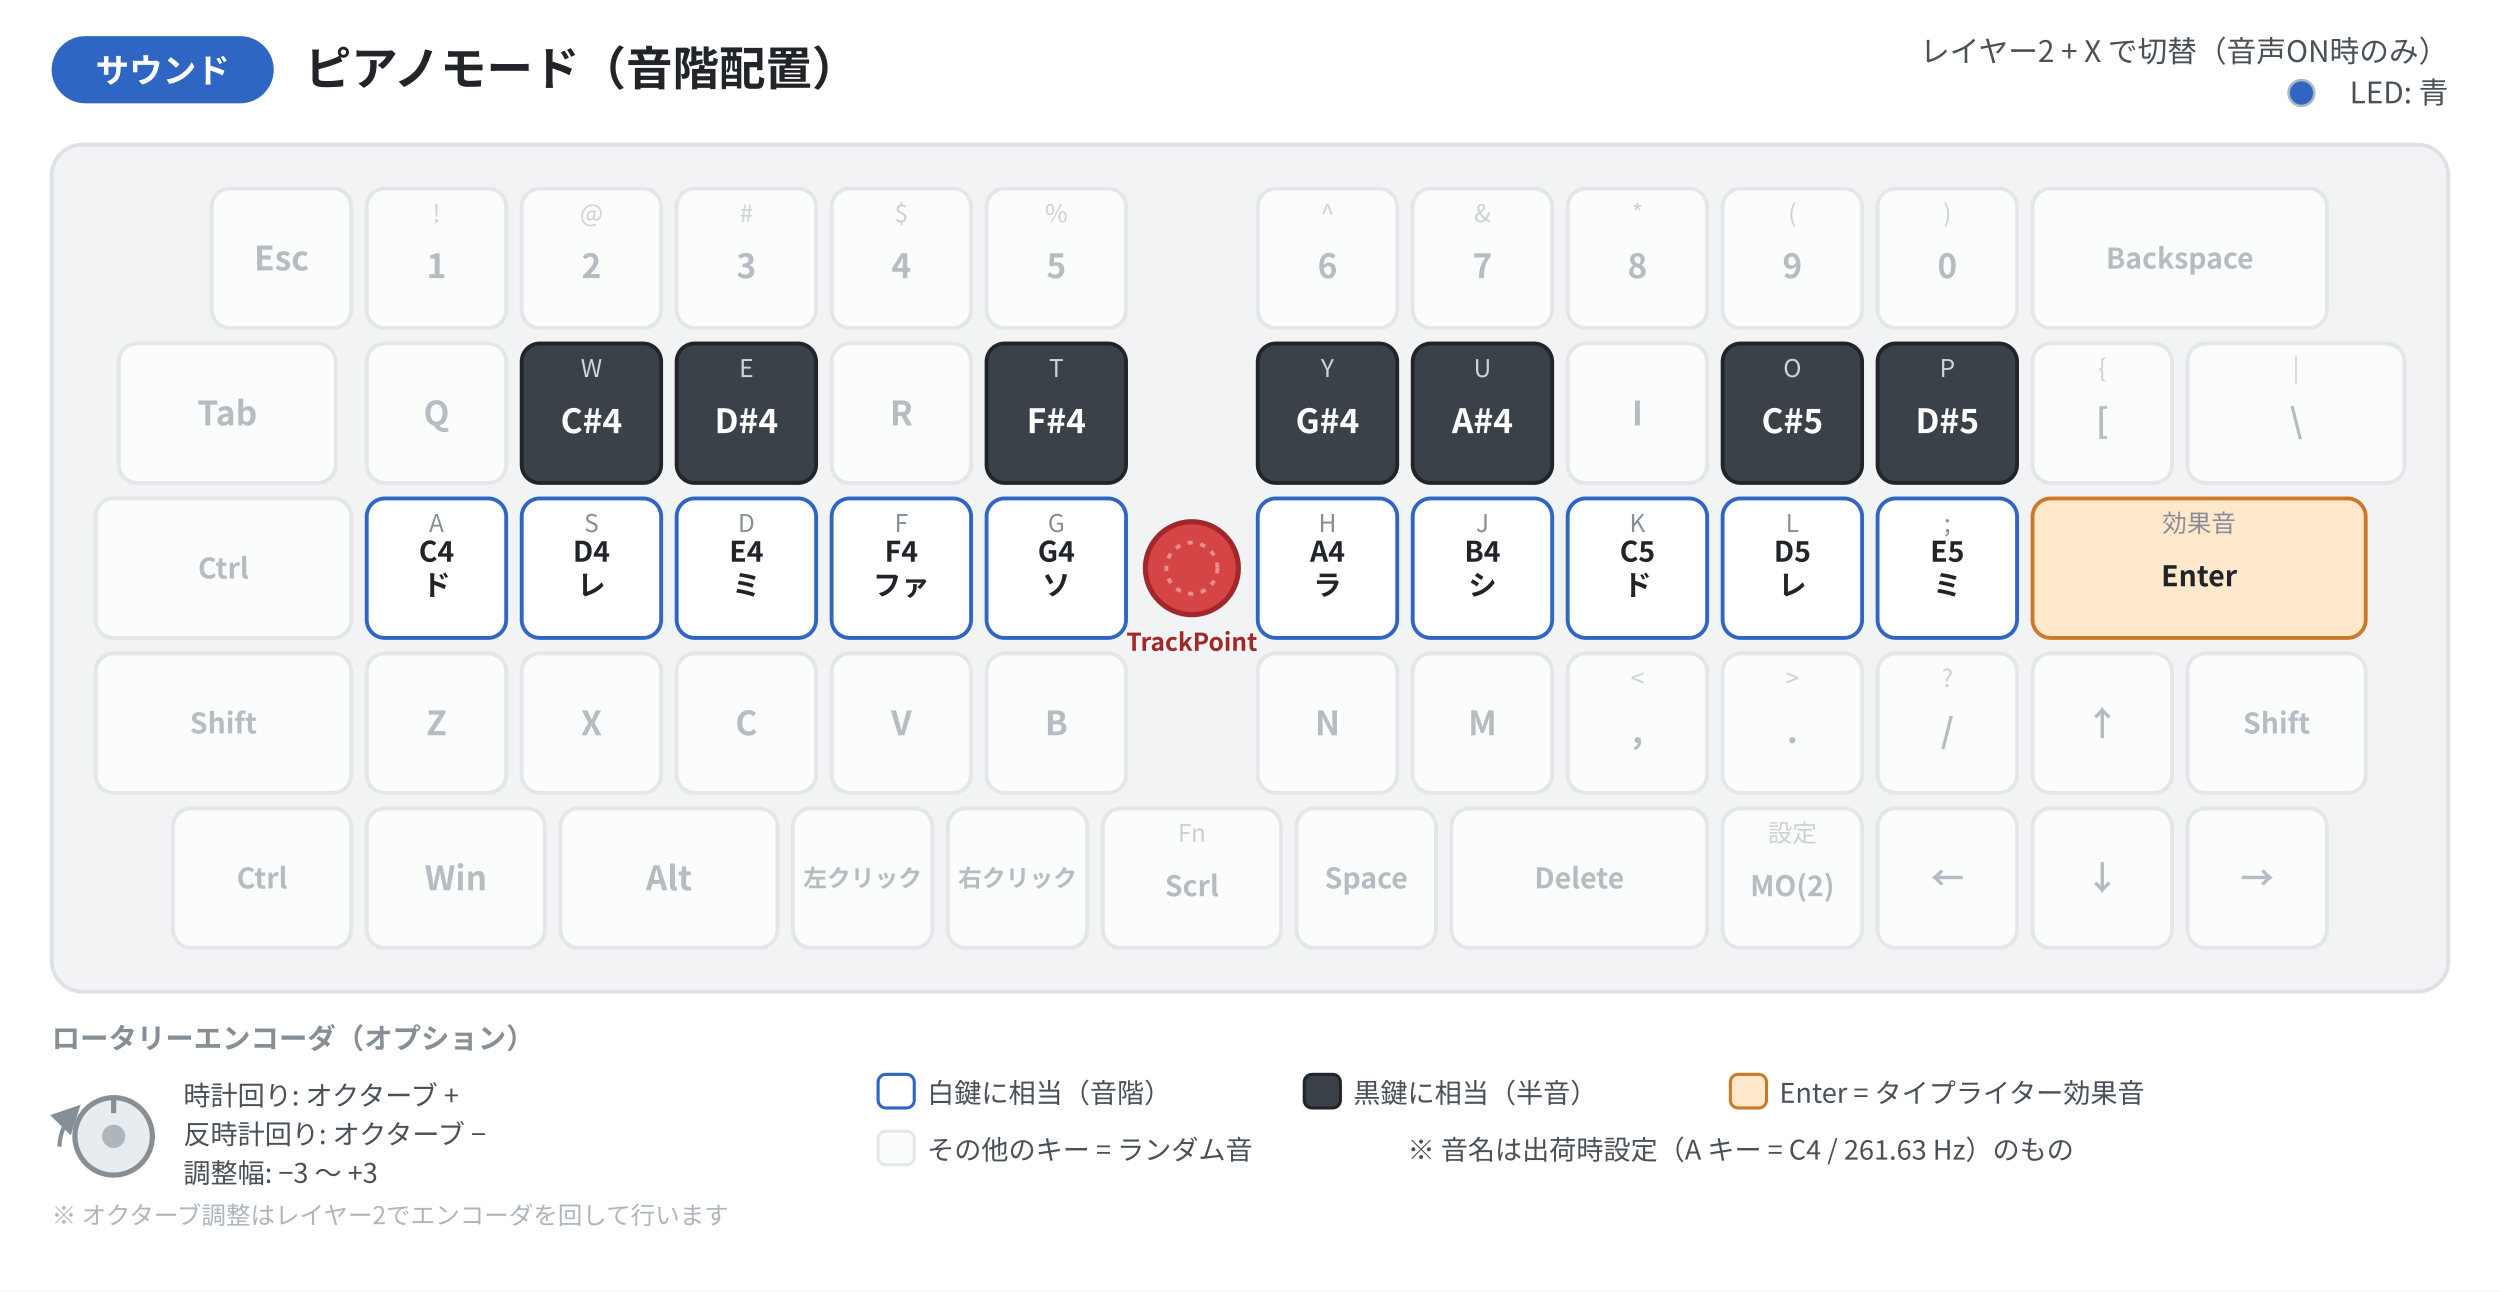
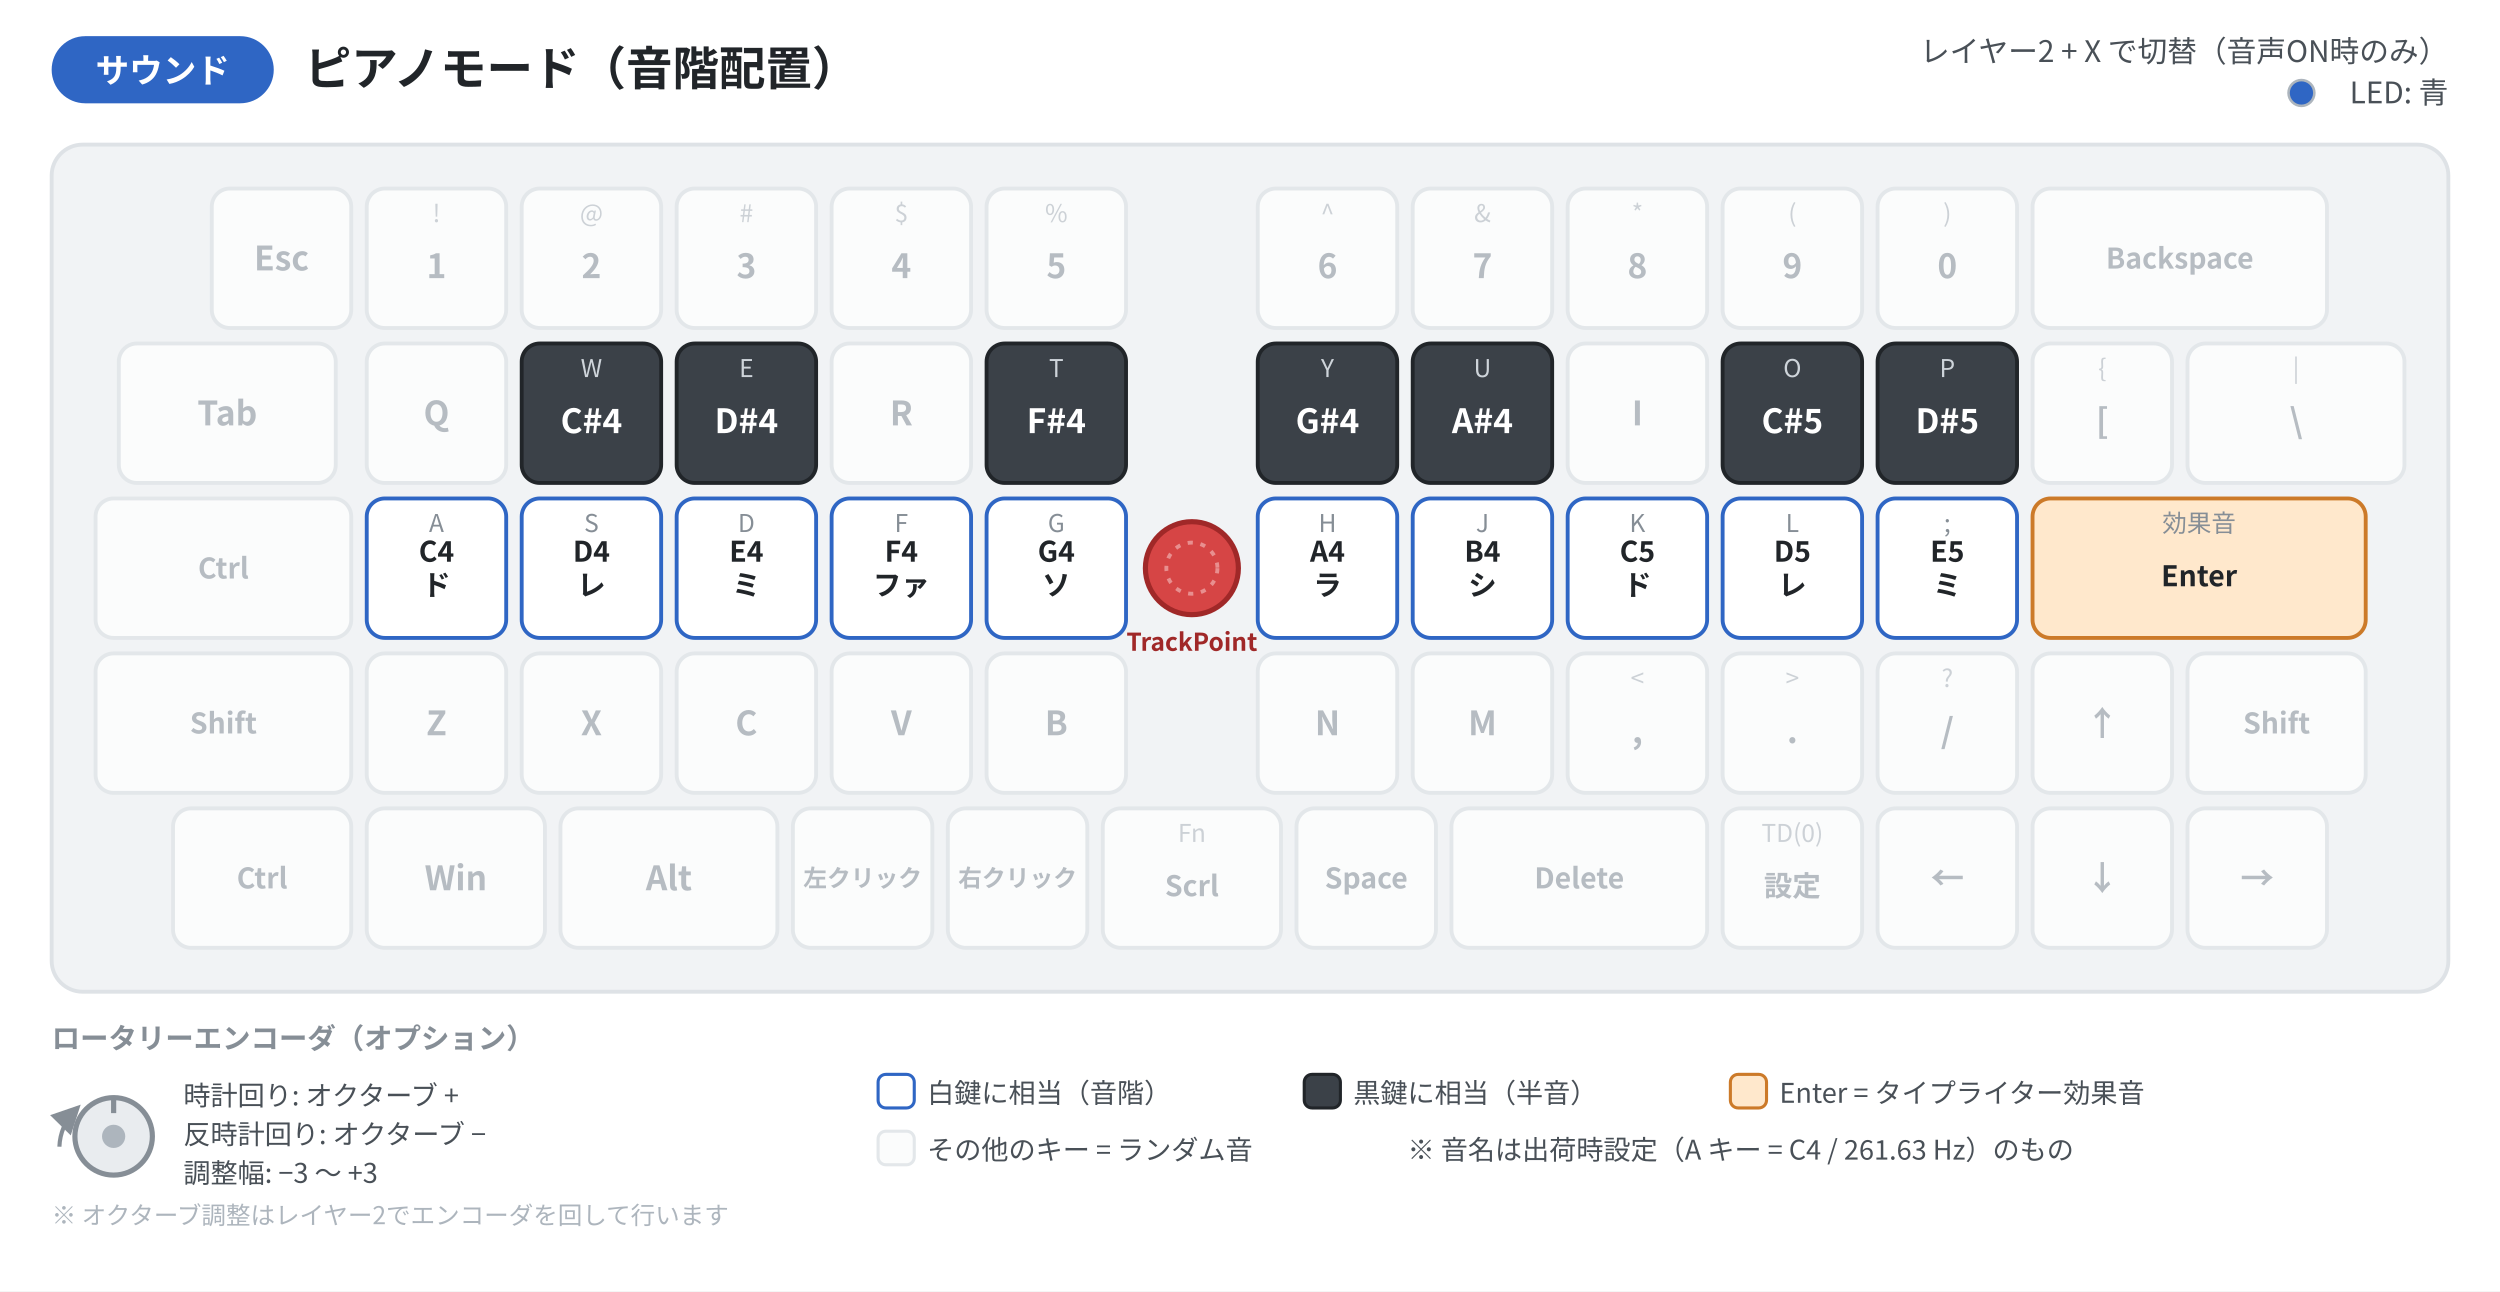
<svg xmlns="http://www.w3.org/2000/svg" width="968" height="500" viewBox="0 0 968 500" font-family="'Noto Sans CJK JP','Noto Sans JP','Hiragino Sans','Yu Gothic UI',sans-serif">
  <defs>
    <marker id="arr" markerWidth="7" markerHeight="7" refX="5" refY="3.5" orient="auto">
      <path d="M0,0 L7,3.5 L0,7 z" fill="#868e96" />
    </marker>
  </defs>
  <rect width="968" height="500" fill="#ffffff" />
  <rect x="20" y="14" width="86" height="26" rx="13" fill="#2f66c4" />
  <text x="63" y="32" font-size="13" fill="#ffffff" font-weight="700" text-anchor="middle">サウンド</text>
  <text x="118" y="33" font-size="18" fill="#212529" font-weight="700">ピアノモード（音階配置）</text>
  <text x="948" y="24" font-size="11.5" fill="#495057" text-anchor="end">レイヤー2 + X で切替（音声ON時のみ）</text>
  <circle cx="891.12" cy="36" r="5" fill="#2f66c4" stroke="#adb5bd" />
  <text x="948" y="40" font-size="11.5" fill="#495057" text-anchor="end">LED: 青</text>
  <g transform="translate(34,70)">
    <rect x="-14" y="-14" width="928.0" height="328" rx="12" fill="#f1f3f5" stroke="#dee2e6" stroke-width="1.5" />
    <rect x="48.0" y="3.0" width="54.0" height="54.0" rx="7" fill="#fbfcfc" stroke="#e3e7ea" stroke-width="1.5" />
    <text x="75.0" y="34.7" font-size="13.0" fill="#b6bcc2" font-weight="600" text-anchor="middle">Esc</text>
    <rect x="108.0" y="3.0" width="54.0" height="54.0" rx="7" fill="#fbfcfc" stroke="#e3e7ea" stroke-width="1.5" />
    <text x="135.0" y="16.0" font-size="9.5" fill="#ccd1d6" text-anchor="middle">!</text>
    <text x="135.0" y="37.7" font-size="13.0" fill="#b6bcc2" font-weight="600" text-anchor="middle">1</text>
    <rect x="168.0" y="3.0" width="54.0" height="54.0" rx="7" fill="#fbfcfc" stroke="#e3e7ea" stroke-width="1.5" />
    <text x="195.0" y="16.0" font-size="9.5" fill="#ccd1d6" text-anchor="middle">@</text>
    <text x="195.0" y="37.7" font-size="13.0" fill="#b6bcc2" font-weight="600" text-anchor="middle">2</text>
    <rect x="228.0" y="3.0" width="54.0" height="54.0" rx="7" fill="#fbfcfc" stroke="#e3e7ea" stroke-width="1.5" />
    <text x="255.0" y="16.0" font-size="9.5" fill="#ccd1d6" text-anchor="middle">#</text>
    <text x="255.0" y="37.7" font-size="13.0" fill="#b6bcc2" font-weight="600" text-anchor="middle">3</text>
    <rect x="288.0" y="3.0" width="54.0" height="54.0" rx="7" fill="#fbfcfc" stroke="#e3e7ea" stroke-width="1.5" />
    <text x="315.0" y="16.0" font-size="9.5" fill="#ccd1d6" text-anchor="middle">$</text>
    <text x="315.0" y="37.7" font-size="13.0" fill="#b6bcc2" font-weight="600" text-anchor="middle">4</text>
    <rect x="348.0" y="3.0" width="54.0" height="54.0" rx="7" fill="#fbfcfc" stroke="#e3e7ea" stroke-width="1.5" />
    <text x="375.0" y="16.0" font-size="9.5" fill="#ccd1d6" text-anchor="middle">%</text>
    <text x="375.0" y="37.7" font-size="13.0" fill="#b6bcc2" font-weight="600" text-anchor="middle">5</text>
    <rect x="453.0" y="3.0" width="54.0" height="54.0" rx="7" fill="#fbfcfc" stroke="#e3e7ea" stroke-width="1.5" />
    <text x="480.0" y="16.0" font-size="9.5" fill="#ccd1d6" text-anchor="middle">^</text>
    <text x="480.0" y="37.7" font-size="13.0" fill="#b6bcc2" font-weight="600" text-anchor="middle">6</text>
    <rect x="513.0" y="3.0" width="54.0" height="54.0" rx="7" fill="#fbfcfc" stroke="#e3e7ea" stroke-width="1.5" />
    <text x="540.0" y="16.0" font-size="9.5" fill="#ccd1d6" text-anchor="middle">&amp;</text>
    <text x="540.0" y="37.7" font-size="13.0" fill="#b6bcc2" font-weight="600" text-anchor="middle">7</text>
    <rect x="573.0" y="3.0" width="54.0" height="54.0" rx="7" fill="#fbfcfc" stroke="#e3e7ea" stroke-width="1.5" />
    <text x="600.0" y="16.0" font-size="9.5" fill="#ccd1d6" text-anchor="middle">*</text>
    <text x="600.0" y="37.7" font-size="13.0" fill="#b6bcc2" font-weight="600" text-anchor="middle">8</text>
    <rect x="633.0" y="3.0" width="54.0" height="54.0" rx="7" fill="#fbfcfc" stroke="#e3e7ea" stroke-width="1.5" />
    <text x="660.0" y="16.0" font-size="9.5" fill="#ccd1d6" text-anchor="middle">(</text>
    <text x="660.0" y="37.7" font-size="13.0" fill="#b6bcc2" font-weight="600" text-anchor="middle">9</text>
    <rect x="693.0" y="3.0" width="54.0" height="54.0" rx="7" fill="#fbfcfc" stroke="#e3e7ea" stroke-width="1.5" />
    <text x="720.0" y="16.0" font-size="9.5" fill="#ccd1d6" text-anchor="middle">)</text>
    <text x="720.0" y="37.7" font-size="13.0" fill="#b6bcc2" font-weight="600" text-anchor="middle">0</text>
    <rect x="753.0" y="3.0" width="114.0" height="54.0" rx="7" fill="#fbfcfc" stroke="#e3e7ea" stroke-width="1.5" />
    <text x="810.0" y="34.0" font-size="11.0" fill="#b6bcc2" font-weight="600" text-anchor="middle">Backspace</text>
    <rect x="12.0" y="63.0" width="84.0" height="54.0" rx="7" fill="#fbfcfc" stroke="#e3e7ea" stroke-width="1.5" />
    <text x="54.0" y="94.7" font-size="13.0" fill="#b6bcc2" font-weight="600" text-anchor="middle">Tab</text>
    <rect x="108.0" y="63.0" width="54.0" height="54.0" rx="7" fill="#fbfcfc" stroke="#e3e7ea" stroke-width="1.5" />
    <text x="135.0" y="94.7" font-size="13.0" fill="#b6bcc2" font-weight="600" text-anchor="middle">Q</text>
    <rect x="168.0" y="63.0" width="54.0" height="54.0" rx="7" fill="#3b4148" stroke="#212529" stroke-width="1.5" />
    <text x="195.0" y="76.0" font-size="9.5" fill="#ced4da" text-anchor="middle">W</text>
    <text x="195.0" y="97.7" font-size="13.0" fill="#ffffff" font-weight="600" text-anchor="middle">C#4</text>
    <rect x="228.0" y="63.0" width="54.0" height="54.0" rx="7" fill="#3b4148" stroke="#212529" stroke-width="1.5" />
    <text x="255.0" y="76.0" font-size="9.5" fill="#ced4da" text-anchor="middle">E</text>
    <text x="255.0" y="97.7" font-size="13.0" fill="#ffffff" font-weight="600" text-anchor="middle">D#4</text>
    <rect x="288.0" y="63.0" width="54.0" height="54.0" rx="7" fill="#fbfcfc" stroke="#e3e7ea" stroke-width="1.5" />
    <text x="315.0" y="94.7" font-size="13.0" fill="#b6bcc2" font-weight="600" text-anchor="middle">R</text>
    <rect x="348.0" y="63.0" width="54.0" height="54.0" rx="7" fill="#3b4148" stroke="#212529" stroke-width="1.5" />
    <text x="375.0" y="76.0" font-size="9.5" fill="#ced4da" text-anchor="middle">T</text>
    <text x="375.0" y="97.7" font-size="13.0" fill="#ffffff" font-weight="600" text-anchor="middle">F#4</text>
    <rect x="453.0" y="63.0" width="54.0" height="54.0" rx="7" fill="#3b4148" stroke="#212529" stroke-width="1.5" />
    <text x="480.0" y="76.0" font-size="9.5" fill="#ced4da" text-anchor="middle">Y</text>
    <text x="480.0" y="97.7" font-size="13.0" fill="#ffffff" font-weight="600" text-anchor="middle">G#4</text>
    <rect x="513.0" y="63.0" width="54.0" height="54.0" rx="7" fill="#3b4148" stroke="#212529" stroke-width="1.5" />
    <text x="540.0" y="76.0" font-size="9.5" fill="#ced4da" text-anchor="middle">U</text>
    <text x="540.0" y="97.7" font-size="13.0" fill="#ffffff" font-weight="600" text-anchor="middle">A#4</text>
    <rect x="573.0" y="63.0" width="54.0" height="54.0" rx="7" fill="#fbfcfc" stroke="#e3e7ea" stroke-width="1.5" />
    <text x="600.0" y="94.7" font-size="13.0" fill="#b6bcc2" font-weight="600" text-anchor="middle">I</text>
    <rect x="633.0" y="63.0" width="54.0" height="54.0" rx="7" fill="#3b4148" stroke="#212529" stroke-width="1.5" />
    <text x="660.0" y="76.0" font-size="9.5" fill="#ced4da" text-anchor="middle">O</text>
    <text x="660.0" y="97.7" font-size="13.0" fill="#ffffff" font-weight="600" text-anchor="middle">C#5</text>
    <rect x="693.0" y="63.0" width="54.0" height="54.0" rx="7" fill="#3b4148" stroke="#212529" stroke-width="1.5" />
    <text x="720.0" y="76.0" font-size="9.5" fill="#ced4da" text-anchor="middle">P</text>
    <text x="720.0" y="97.7" font-size="13.0" fill="#ffffff" font-weight="600" text-anchor="middle">D#5</text>
    <rect x="753.0" y="63.0" width="54.0" height="54.0" rx="7" fill="#fbfcfc" stroke="#e3e7ea" stroke-width="1.5" />
    <text x="780.0" y="76.0" font-size="9.5" fill="#ccd1d6" text-anchor="middle">{</text>
    <text x="780.0" y="97.7" font-size="13.0" fill="#b6bcc2" font-weight="600" text-anchor="middle">[</text>
    <rect x="813.0" y="63.0" width="84.0" height="54.0" rx="7" fill="#fbfcfc" stroke="#e3e7ea" stroke-width="1.5" />
    <text x="855.0" y="76.0" font-size="9.5" fill="#ccd1d6" text-anchor="middle">|</text>
    <text x="855.0" y="97.7" font-size="13.0" fill="#b6bcc2" font-weight="600" text-anchor="middle">\</text>
    <rect x="3.0" y="123.0" width="99.0" height="54.0" rx="7" fill="#fbfcfc" stroke="#e3e7ea" stroke-width="1.5" />
    <text x="52.5" y="154.0" font-size="11.0" fill="#b6bcc2" font-weight="600" text-anchor="middle">Ctrl</text>
    <rect x="108.0" y="123.0" width="54.0" height="54.0" rx="7" fill="#ffffff" stroke="#2f66c4" stroke-width="1.5" />
    <text x="135.0" y="136.0" font-size="9.5" fill="#868e96" text-anchor="middle">A</text>
    <text x="135.0" y="147.5" font-size="11.0" fill="#212529" font-weight="600" text-anchor="middle">C4</text>
    <text x="135.0" y="160.5" font-size="11.0" fill="#212529" font-weight="600" text-anchor="middle">ド</text>
    <rect x="168.0" y="123.0" width="54.0" height="54.0" rx="7" fill="#ffffff" stroke="#2f66c4" stroke-width="1.5" />
    <text x="195.0" y="136.0" font-size="9.5" fill="#868e96" text-anchor="middle">S</text>
    <text x="195.0" y="147.5" font-size="11.0" fill="#212529" font-weight="600" text-anchor="middle">D4</text>
    <text x="195.0" y="160.5" font-size="11.0" fill="#212529" font-weight="600" text-anchor="middle">レ</text>
    <rect x="228.0" y="123.0" width="54.0" height="54.0" rx="7" fill="#ffffff" stroke="#2f66c4" stroke-width="1.5" />
    <text x="255.0" y="136.0" font-size="9.5" fill="#868e96" text-anchor="middle">D</text>
    <text x="255.0" y="147.5" font-size="11.0" fill="#212529" font-weight="600" text-anchor="middle">E4</text>
    <text x="255.0" y="160.5" font-size="11.0" fill="#212529" font-weight="600" text-anchor="middle">ミ</text>
    <rect x="288.0" y="123.0" width="54.0" height="54.0" rx="7" fill="#ffffff" stroke="#2f66c4" stroke-width="1.5" />
    <text x="315.0" y="136.0" font-size="9.5" fill="#868e96" text-anchor="middle">F</text>
    <text x="315.0" y="147.5" font-size="11.0" fill="#212529" font-weight="600" text-anchor="middle">F4</text>
    <text x="315.0" y="160.5" font-size="11.0" fill="#212529" font-weight="600" text-anchor="middle">ファ</text>
    <rect x="348.0" y="123.0" width="54.0" height="54.0" rx="7" fill="#ffffff" stroke="#2f66c4" stroke-width="1.5" />
    <text x="375.0" y="136.0" font-size="9.5" fill="#868e96" text-anchor="middle">G</text>
    <text x="375.0" y="147.5" font-size="11.0" fill="#212529" font-weight="600" text-anchor="middle">G4</text>
    <text x="375.0" y="160.5" font-size="11.0" fill="#212529" font-weight="600" text-anchor="middle">ソ</text>
    <rect x="453.0" y="123.0" width="54.0" height="54.0" rx="7" fill="#ffffff" stroke="#2f66c4" stroke-width="1.5" />
    <text x="480.0" y="136.0" font-size="9.5" fill="#868e96" text-anchor="middle">H</text>
    <text x="480.0" y="147.5" font-size="11.0" fill="#212529" font-weight="600" text-anchor="middle">A4</text>
    <text x="480.0" y="160.5" font-size="11.0" fill="#212529" font-weight="600" text-anchor="middle">ラ</text>
    <rect x="513.0" y="123.0" width="54.0" height="54.0" rx="7" fill="#ffffff" stroke="#2f66c4" stroke-width="1.5" />
    <text x="540.0" y="136.0" font-size="9.5" fill="#868e96" text-anchor="middle">J</text>
    <text x="540.0" y="147.5" font-size="11.0" fill="#212529" font-weight="600" text-anchor="middle">B4</text>
    <text x="540.0" y="160.5" font-size="11.0" fill="#212529" font-weight="600" text-anchor="middle">シ</text>
    <rect x="573.0" y="123.0" width="54.0" height="54.0" rx="7" fill="#ffffff" stroke="#2f66c4" stroke-width="1.5" />
    <text x="600.0" y="136.0" font-size="9.5" fill="#868e96" text-anchor="middle">K</text>
    <text x="600.0" y="147.5" font-size="11.0" fill="#212529" font-weight="600" text-anchor="middle">C5</text>
    <text x="600.0" y="160.5" font-size="11.0" fill="#212529" font-weight="600" text-anchor="middle">ド</text>
    <rect x="633.0" y="123.0" width="54.0" height="54.0" rx="7" fill="#ffffff" stroke="#2f66c4" stroke-width="1.5" />
    <text x="660.0" y="136.0" font-size="9.5" fill="#868e96" text-anchor="middle">L</text>
    <text x="660.0" y="147.5" font-size="11.0" fill="#212529" font-weight="600" text-anchor="middle">D5</text>
    <text x="660.0" y="160.5" font-size="11.0" fill="#212529" font-weight="600" text-anchor="middle">レ</text>
    <rect x="693.0" y="123.0" width="54.0" height="54.0" rx="7" fill="#ffffff" stroke="#2f66c4" stroke-width="1.5" />
    <text x="720.0" y="136.0" font-size="9.5" fill="#868e96" text-anchor="middle">;</text>
    <text x="720.0" y="147.5" font-size="11.0" fill="#212529" font-weight="600" text-anchor="middle">E5</text>
    <text x="720.0" y="160.5" font-size="11.0" fill="#212529" font-weight="600" text-anchor="middle">ミ</text>
    <rect x="753.0" y="123.0" width="129.0" height="54.0" rx="7" fill="#ffe8cc" stroke="#cc7a29" stroke-width="1.5" />
    <text x="817.5" y="136.0" font-size="9.5" fill="#868e96" text-anchor="middle">効果音</text>
    <text x="817.5" y="157.0" font-size="11.0" fill="#212529" font-weight="600" text-anchor="middle">Enter</text>
    <rect x="3.0" y="183.0" width="99.0" height="54.0" rx="7" fill="#fbfcfc" stroke="#e3e7ea" stroke-width="1.5" />
    <text x="52.5" y="214.0" font-size="11.0" fill="#b6bcc2" font-weight="600" text-anchor="middle">Shift</text>
    <rect x="108.0" y="183.0" width="54.0" height="54.0" rx="7" fill="#fbfcfc" stroke="#e3e7ea" stroke-width="1.5" />
    <text x="135.0" y="214.7" font-size="13.0" fill="#b6bcc2" font-weight="600" text-anchor="middle">Z</text>
    <rect x="168.0" y="183.0" width="54.0" height="54.0" rx="7" fill="#fbfcfc" stroke="#e3e7ea" stroke-width="1.5" />
    <text x="195.0" y="214.7" font-size="13.0" fill="#b6bcc2" font-weight="600" text-anchor="middle">X</text>
    <rect x="228.0" y="183.0" width="54.0" height="54.0" rx="7" fill="#fbfcfc" stroke="#e3e7ea" stroke-width="1.5" />
    <text x="255.0" y="214.7" font-size="13.0" fill="#b6bcc2" font-weight="600" text-anchor="middle">C</text>
    <rect x="288.0" y="183.0" width="54.0" height="54.0" rx="7" fill="#fbfcfc" stroke="#e3e7ea" stroke-width="1.5" />
    <text x="315.0" y="214.7" font-size="13.0" fill="#b6bcc2" font-weight="600" text-anchor="middle">V</text>
    <rect x="348.0" y="183.0" width="54.0" height="54.0" rx="7" fill="#fbfcfc" stroke="#e3e7ea" stroke-width="1.5" />
    <text x="375.0" y="214.7" font-size="13.0" fill="#b6bcc2" font-weight="600" text-anchor="middle">B</text>
    <rect x="453.0" y="183.0" width="54.0" height="54.0" rx="7" fill="#fbfcfc" stroke="#e3e7ea" stroke-width="1.5" />
    <text x="480.0" y="214.7" font-size="13.0" fill="#b6bcc2" font-weight="600" text-anchor="middle">N</text>
    <rect x="513.0" y="183.0" width="54.0" height="54.0" rx="7" fill="#fbfcfc" stroke="#e3e7ea" stroke-width="1.5" />
    <text x="540.0" y="214.7" font-size="13.0" fill="#b6bcc2" font-weight="600" text-anchor="middle">M</text>
    <rect x="573.0" y="183.0" width="54.0" height="54.0" rx="7" fill="#fbfcfc" stroke="#e3e7ea" stroke-width="1.5" />
    <text x="600.0" y="196.0" font-size="9.5" fill="#ccd1d6" text-anchor="middle">&lt;</text>
    <text x="600.0" y="217.7" font-size="13.0" fill="#b6bcc2" font-weight="600" text-anchor="middle">,</text>
    <rect x="633.0" y="183.0" width="54.0" height="54.0" rx="7" fill="#fbfcfc" stroke="#e3e7ea" stroke-width="1.5" />
    <text x="660.0" y="196.0" font-size="9.5" fill="#ccd1d6" text-anchor="middle">&gt;</text>
    <text x="660.0" y="217.7" font-size="13.0" fill="#b6bcc2" font-weight="600" text-anchor="middle">.</text>
    <rect x="693.0" y="183.0" width="54.0" height="54.0" rx="7" fill="#fbfcfc" stroke="#e3e7ea" stroke-width="1.5" />
    <text x="720.0" y="196.0" font-size="9.5" fill="#ccd1d6" text-anchor="middle">?</text>
    <text x="720.0" y="217.7" font-size="13.0" fill="#b6bcc2" font-weight="600" text-anchor="middle">/</text>
    <rect x="753.0" y="183.0" width="54.0" height="54.0" rx="7" fill="#fbfcfc" stroke="#e3e7ea" stroke-width="1.5" />
    <text x="780.0" y="214.7" font-size="13.0" fill="#b6bcc2" font-weight="600" text-anchor="middle">↑</text>
    <rect x="813.0" y="183.0" width="69.0" height="54.0" rx="7" fill="#fbfcfc" stroke="#e3e7ea" stroke-width="1.5" />
    <text x="847.5" y="214.0" font-size="11.0" fill="#b6bcc2" font-weight="600" text-anchor="middle">Shift</text>
    <rect x="33.0" y="243.0" width="69.0" height="54.0" rx="7" fill="#fbfcfc" stroke="#e3e7ea" stroke-width="1.5" />
    <text x="67.5" y="274.0" font-size="11.0" fill="#b6bcc2" font-weight="600" text-anchor="middle">Ctrl</text>
    <rect x="108.0" y="243.0" width="69.0" height="54.0" rx="7" fill="#fbfcfc" stroke="#e3e7ea" stroke-width="1.5" />
    <text x="142.5" y="274.7" font-size="13.0" fill="#b6bcc2" font-weight="600" text-anchor="middle">Win</text>
    <rect x="183.0" y="243.0" width="84.0" height="54.0" rx="7" fill="#fbfcfc" stroke="#e3e7ea" stroke-width="1.5" />
    <text x="225.0" y="274.7" font-size="13.0" fill="#b6bcc2" font-weight="600" text-anchor="middle">Alt</text>
    <rect x="273.0" y="243.0" width="54.0" height="54.0" rx="7" fill="#fbfcfc" stroke="#e3e7ea" stroke-width="1.5" />
    <text x="300.0" y="273.3" font-size="9.2" fill="#b6bcc2" font-weight="600" text-anchor="middle">左クリック</text>
    <rect x="333.0" y="243.0" width="54.0" height="54.0" rx="7" fill="#fbfcfc" stroke="#e3e7ea" stroke-width="1.5" />
    <text x="360.0" y="273.3" font-size="9.2" fill="#b6bcc2" font-weight="600" text-anchor="middle">右クリック</text>
    <rect x="393.0" y="243.0" width="69.0" height="54.0" rx="7" fill="#fbfcfc" stroke="#e3e7ea" stroke-width="1.5" />
    <text x="427.5" y="256.0" font-size="9.5" fill="#ccd1d6" text-anchor="middle">Fn</text>
    <text x="427.5" y="277.0" font-size="11.0" fill="#b6bcc2" font-weight="600" text-anchor="middle">Scrl</text>
    <rect x="468.0" y="243.0" width="54.0" height="54.0" rx="7" fill="#fbfcfc" stroke="#e3e7ea" stroke-width="1.5" />
    <text x="495.0" y="274.0" font-size="11.0" fill="#b6bcc2" font-weight="600" text-anchor="middle">Space</text>
    <rect x="528.0" y="243.0" width="99.0" height="54.0" rx="7" fill="#fbfcfc" stroke="#e3e7ea" stroke-width="1.5" />
    <text x="577.5" y="274.0" font-size="11.0" fill="#b6bcc2" font-weight="600" text-anchor="middle">Delete</text>
    <rect x="633.0" y="243.0" width="54.0" height="54.0" rx="7" fill="#fbfcfc" stroke="#e3e7ea" stroke-width="1.5" />
-     <text x="660.0" y="256.0" font-size="9.5" fill="#ccd1d6" text-anchor="middle">設定</text>
-     <text x="660.0" y="277.0" font-size="11.0" fill="#b6bcc2" font-weight="600" text-anchor="middle">MO(2)</text>
+     <text x="660.0" y="256.0" font-size="9.5" fill="#ccd1d6" text-anchor="middle">TD(0)</text>
+     <text x="660.0" y="277.0" font-size="11.0" fill="#b6bcc2" font-weight="600" text-anchor="middle">設定</text>
    <rect x="693.0" y="243.0" width="54.0" height="54.0" rx="7" fill="#fbfcfc" stroke="#e3e7ea" stroke-width="1.5" />
    <text x="720.0" y="274.7" font-size="13.0" fill="#b6bcc2" font-weight="600" text-anchor="middle">←</text>
    <rect x="753.0" y="243.0" width="54.0" height="54.0" rx="7" fill="#fbfcfc" stroke="#e3e7ea" stroke-width="1.5" />
    <text x="780.0" y="274.7" font-size="13.0" fill="#b6bcc2" font-weight="600" text-anchor="middle">↓</text>
    <rect x="813.0" y="243.0" width="54.0" height="54.0" rx="7" fill="#fbfcfc" stroke="#e3e7ea" stroke-width="1.5" />
    <text x="840.0" y="274.7" font-size="13.0" fill="#b6bcc2" font-weight="600" text-anchor="middle">→</text>
    <circle cx="427.5" cy="150.0" r="18.0" fill="#d64545" stroke="#a02828" stroke-width="2" />
    <circle cx="427.5" cy="150.0" r="9.9" fill="none" stroke="#e88f8f" stroke-width="1.5" stroke-dasharray="2,3" />
    <text x="427.5" y="182.0" font-size="9.5" fill="#a02828" text-anchor="middle" font-weight="600">TrackPoint</text>
  </g>
  <text x="20" y="406" font-size="11" fill="#868e96" font-weight="700">ロータリーエンコーダ（オプション）</text>
  <circle cx="44" cy="440" r="15" fill="#e9ecef" stroke="#868e96" stroke-width="2" />
  <circle cx="44" cy="440" r="4.5" fill="#adb5bd" />
  <line x1="44" y1="425" x2="44" y2="431" stroke="#868e96" stroke-width="2" />
  <path d="M 23 444 a 21 21 0 0 1 6 -14" fill="none" stroke="#868e96" stroke-width="1.6" marker-end="url(#arr)" />
  <text x="71" y="428" font-size="10.5" fill="#495057">時計回り: オクターブ +</text>
  <text x="71" y="443" font-size="10.5" fill="#495057">反時計回り: オクターブ −</text>
  <text x="71" y="458" font-size="10.5" fill="#495057">調整幅: −3 〜 +3</text>
  <text x="20" y="474" font-size="9.5" fill="#adb5bd">※ オクターブ調整はレイヤー2でエンコーダを回して行います</text>
  <rect x="340" y="416" width="14" height="13" rx="3" fill="#ffffff" stroke="#2f66c4" stroke-width="1.2" />
  <text x="359" y="427" font-size="10.5" fill="#495057">白鍵に相当（音階）</text>
  <rect x="505" y="416" width="14" height="13" rx="3" fill="#3b4148" stroke="#212529" stroke-width="1.2" />
  <text x="524" y="427" font-size="10.5" fill="#495057">黒鍵に相当（半音）</text>
  <rect x="670" y="416" width="14" height="13" rx="3" fill="#ffe8cc" stroke="#cc7a29" stroke-width="1.2" />
  <text x="689" y="427" font-size="10.5" fill="#495057">Enter = タイプライター効果音</text>
  <rect x="340" y="438" width="14" height="13" rx="3" fill="#fbfcfc" stroke="#e3e7ea" stroke-width="1.2" />
  <text x="359" y="449" font-size="10.5" fill="#495057">その他のキー = ランダム音</text>
  <text x="545" y="449" font-size="10.5" fill="#495057">※ 音名は出荷時設定（A キー = C4 / 261.63 Hz）のもの</text>
</svg>
